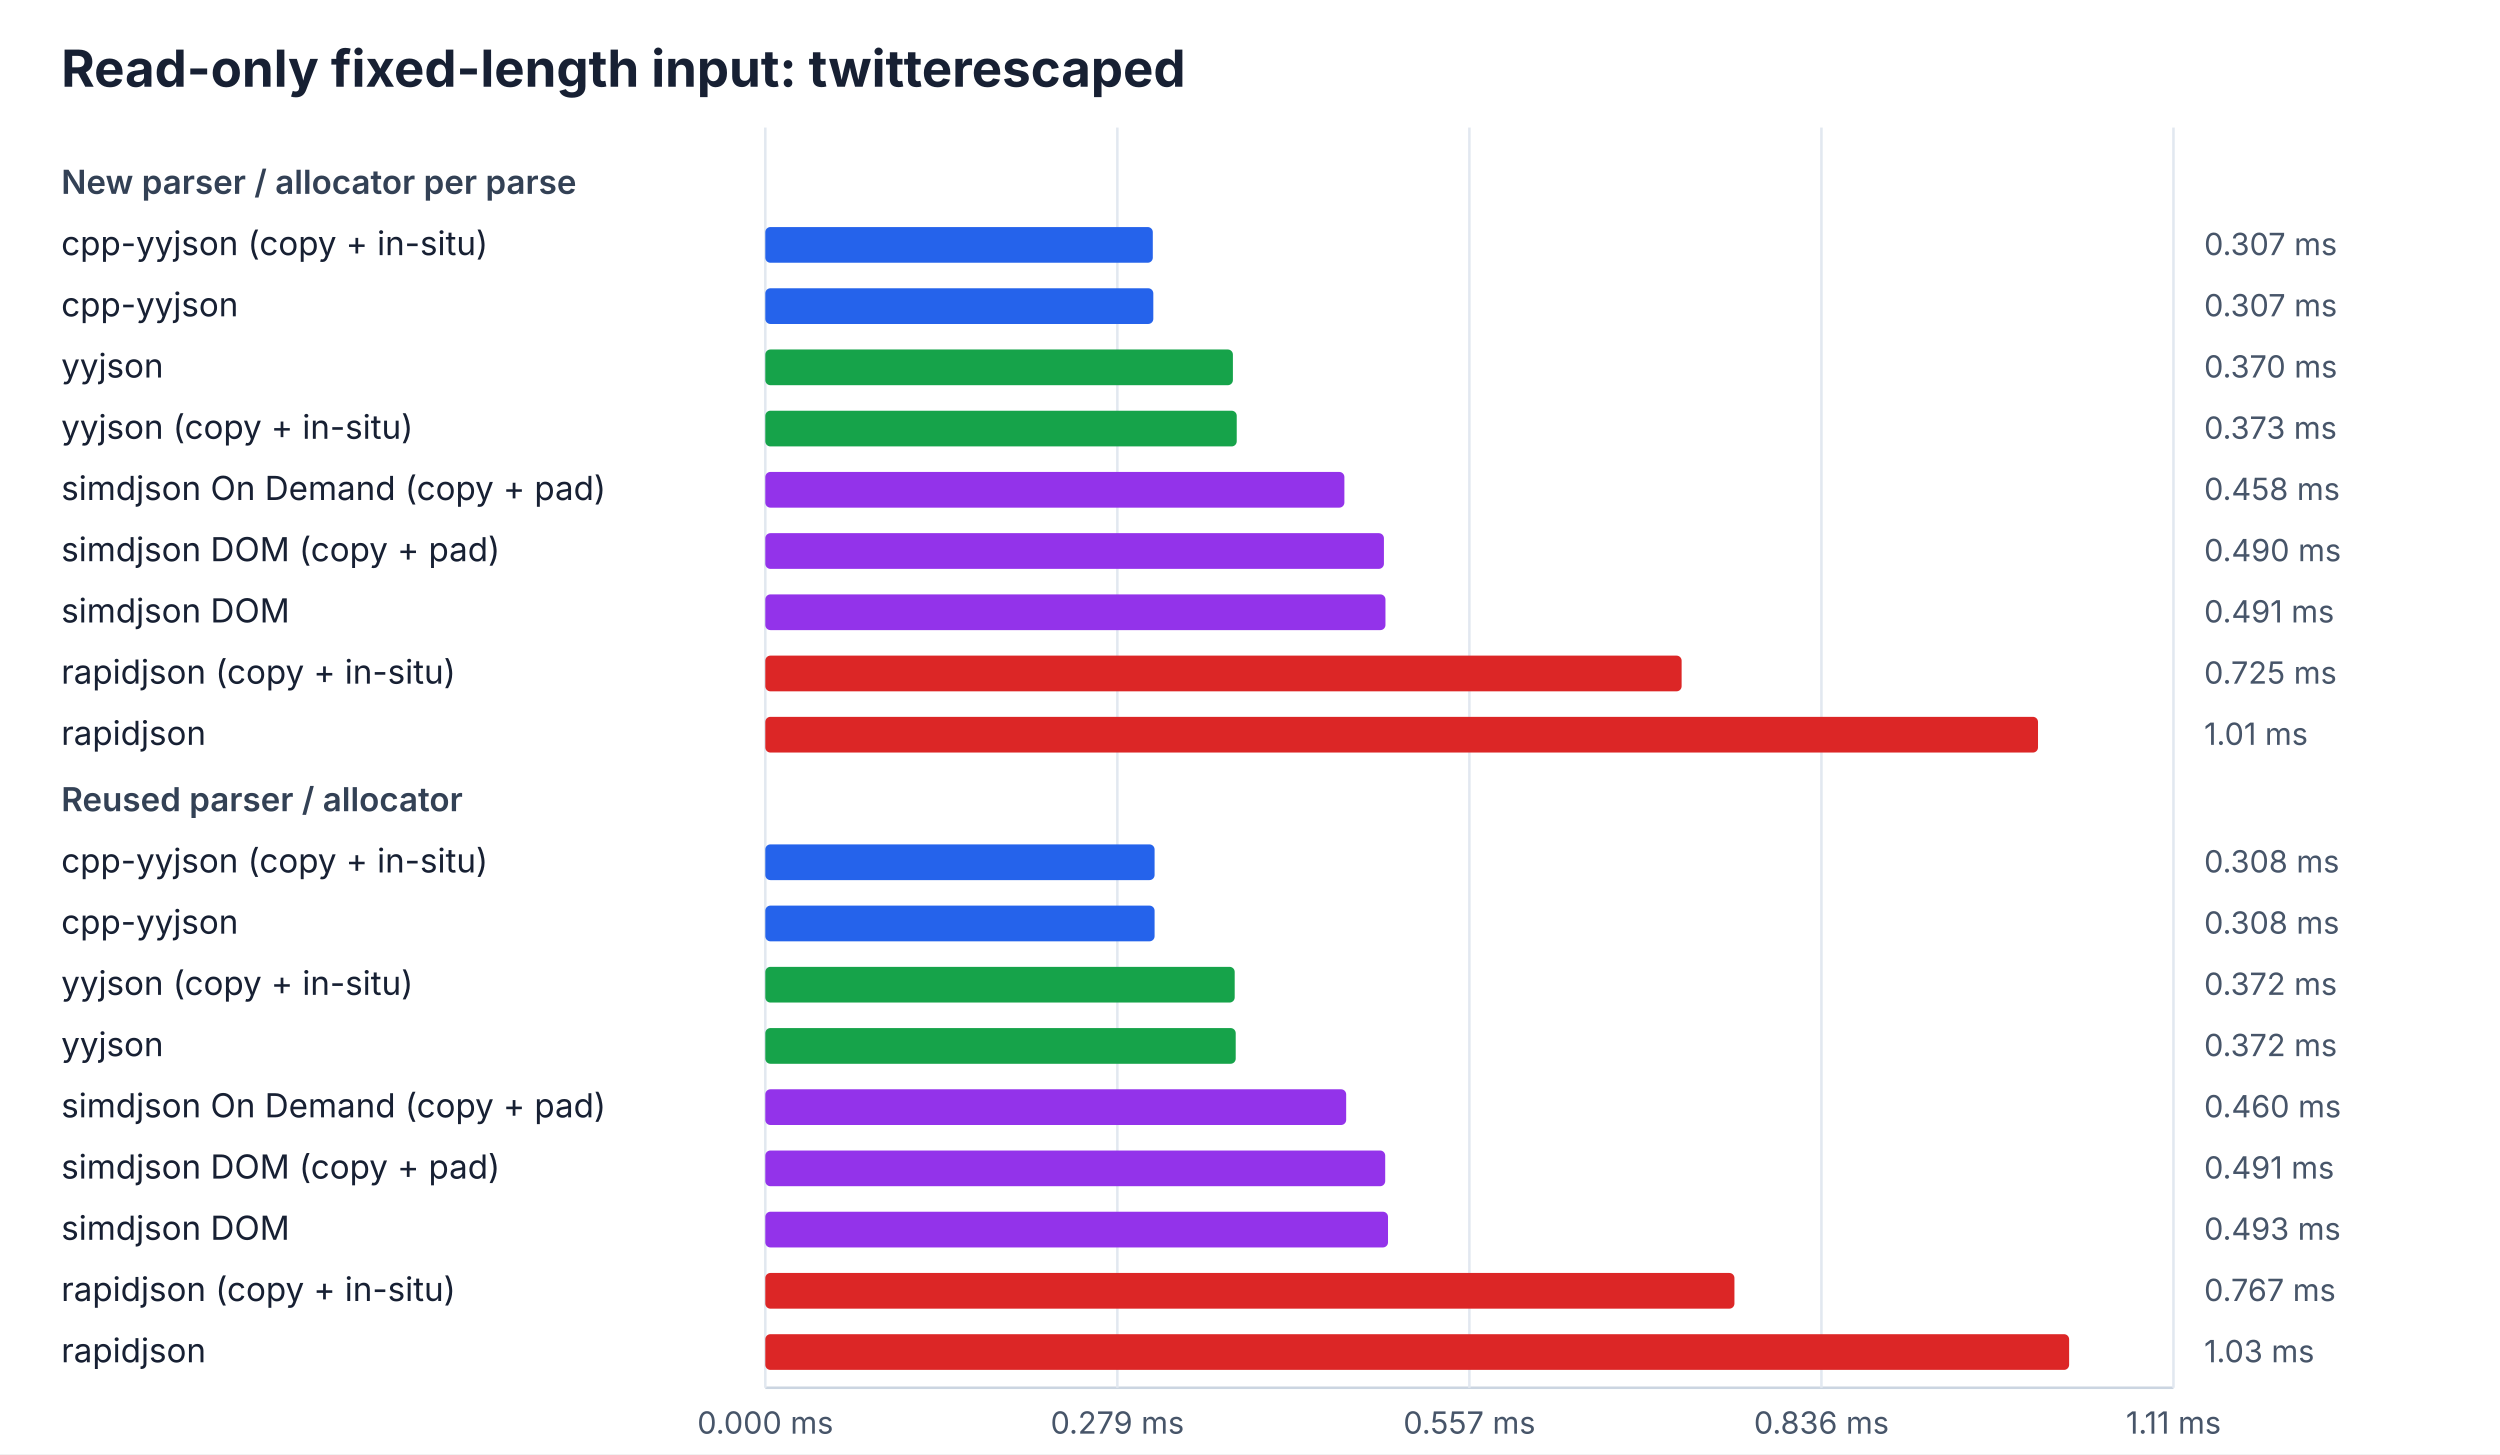
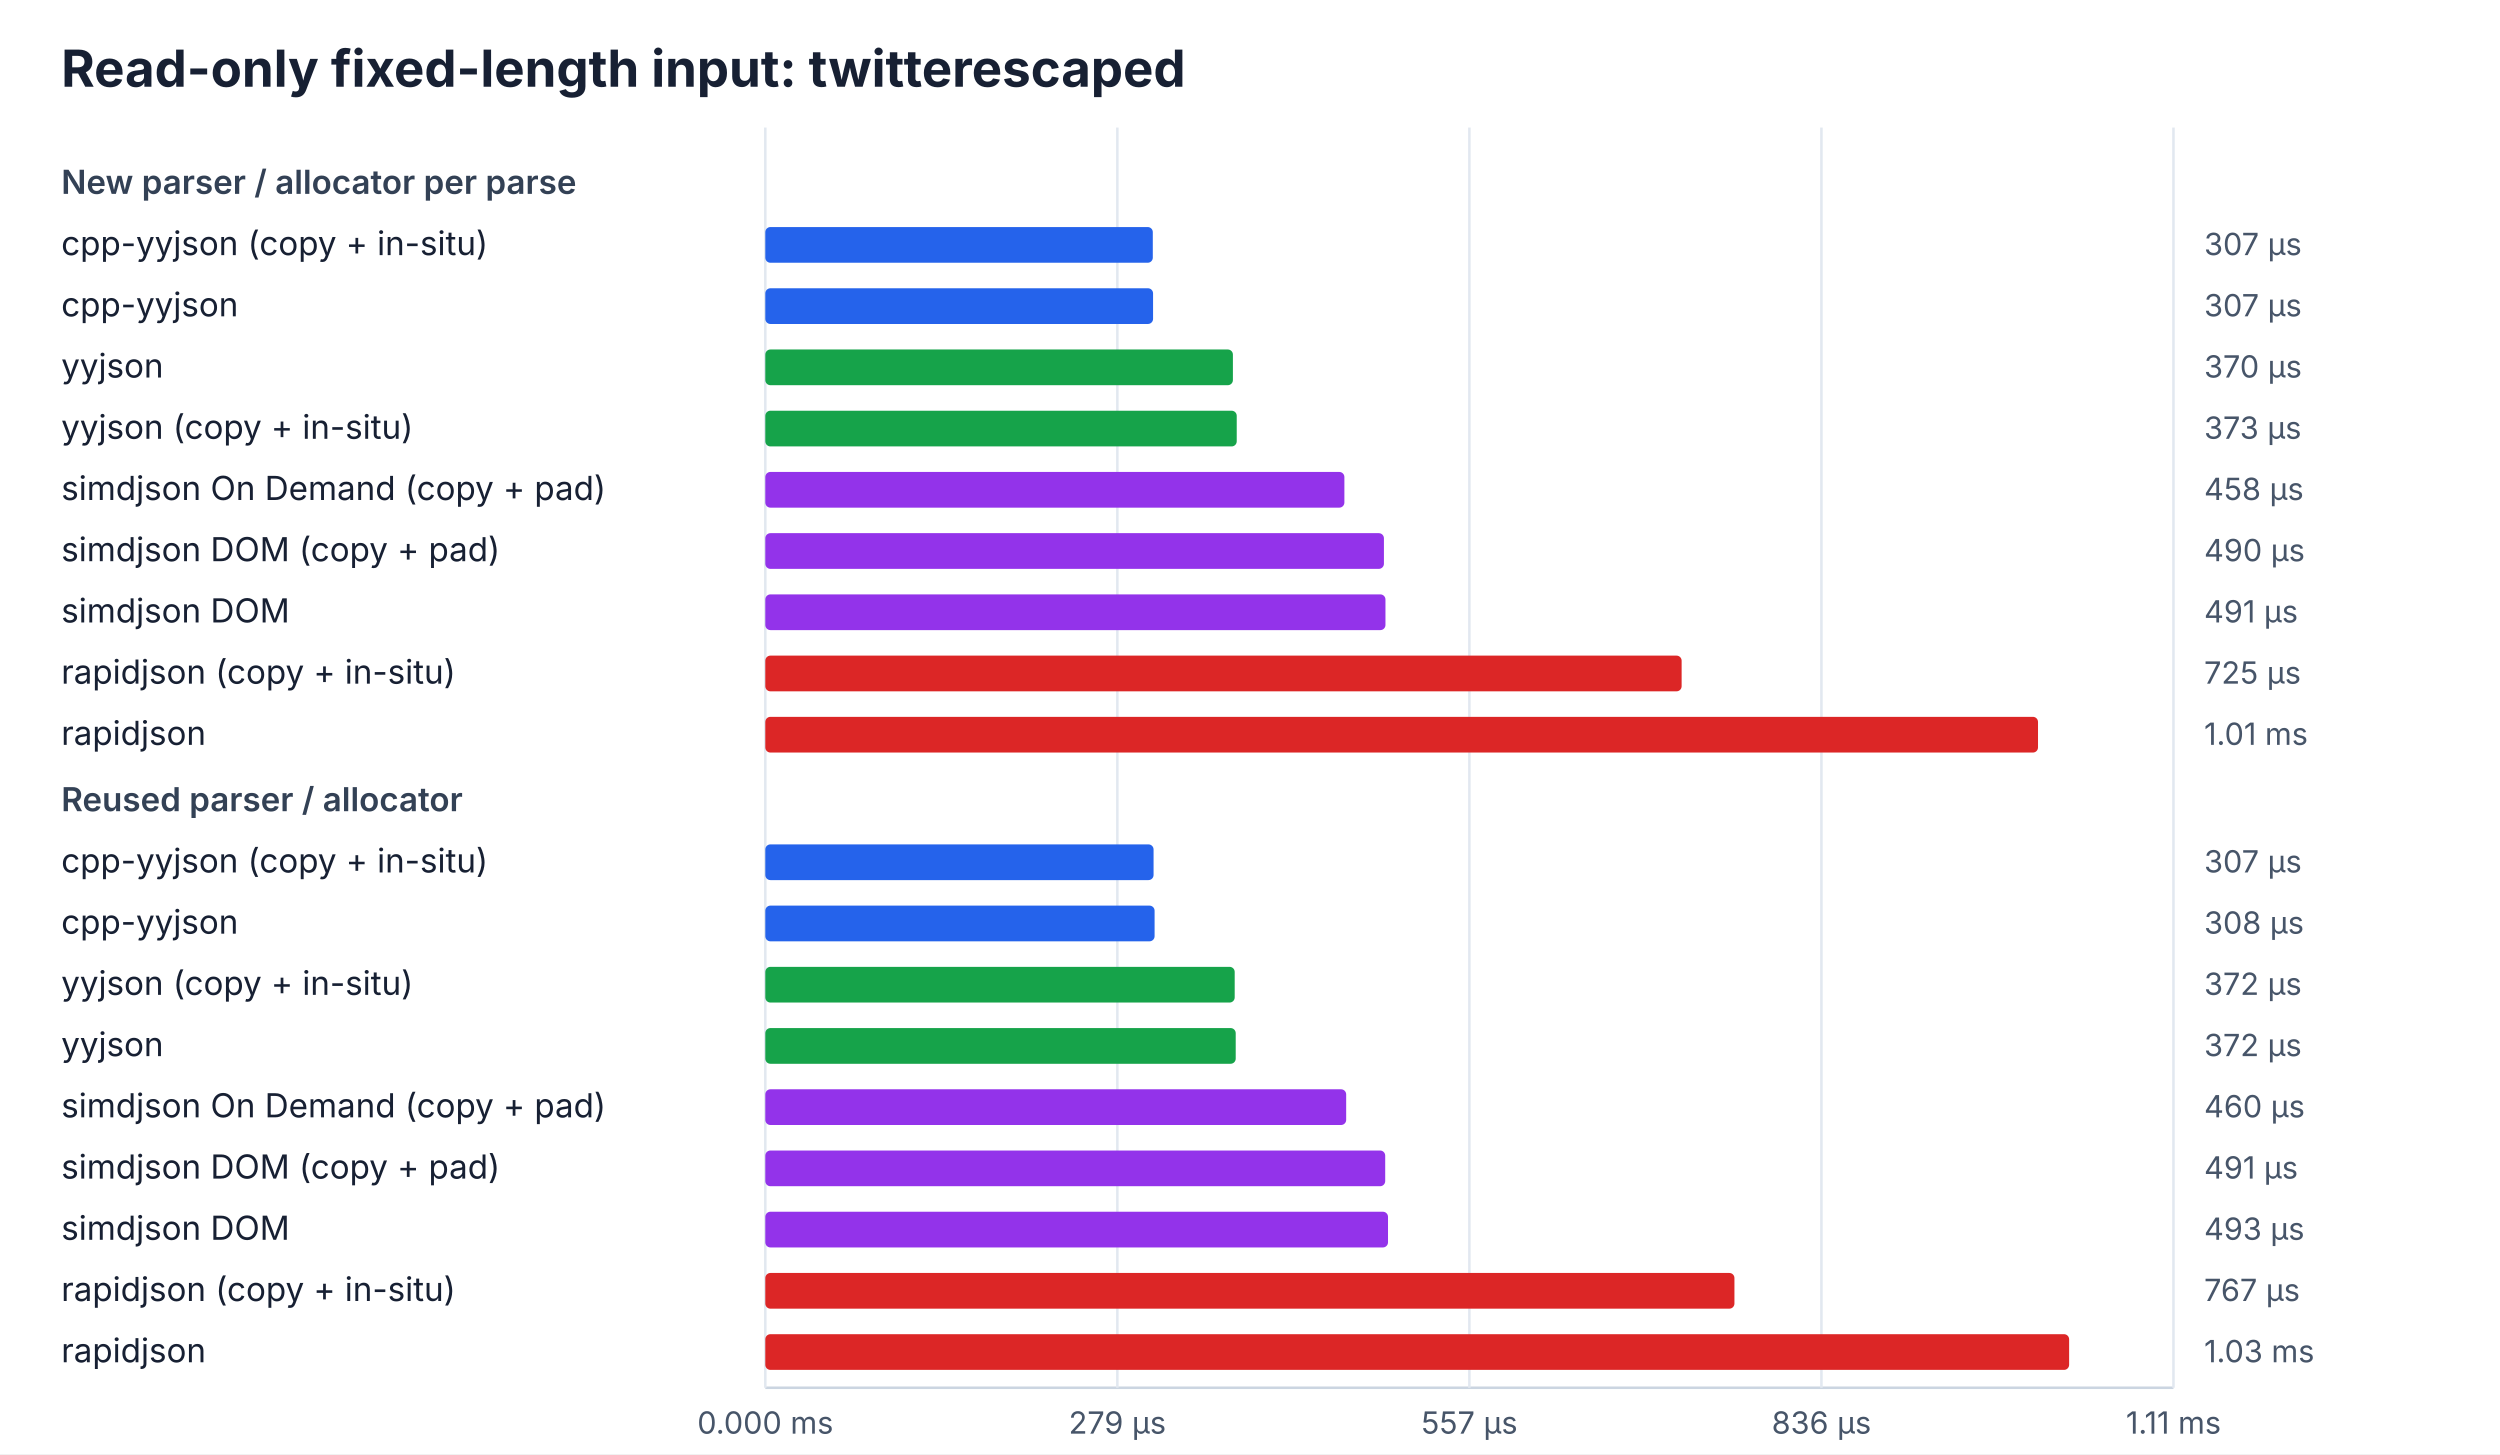
<svg xmlns="http://www.w3.org/2000/svg" width="980" height="570" viewBox="0 0 980 570">
  <rect width="100%" height="100%" fill="#ffffff" />
  <style>text{font-family:ui-sans-serif,system-ui,-apple-system,BlinkMacSystemFont,"Segoe UI",sans-serif;fill:#172033}.title{font-size:20px;font-weight:700}.heading{font-size:13px;font-weight:600;fill:#334155}.label{font-size:13px}.value{font-size:12px;fill:#475569}.axis{stroke:#cbd5e1;stroke-width:1}.grid{stroke:#e2e8f0;stroke-width:1}</style>
  <text x="24" y="34" class="title">Read-only fixed-length input: twitterescaped</text>
  <line x1="300" y1="544" x2="852" y2="544" class="axis" />
  <line x1="300.0" y1="50" x2="300.0" y2="544" class="grid" />
  <text x="300.0" y="562" class="value" text-anchor="middle">0.000 ms</text>
  <line x1="438.0" y1="50" x2="438.0" y2="544" class="grid" />
-   <text x="438.0" y="562" class="value" text-anchor="middle">0.279 ms</text>
+   <text x="438.0" y="562" class="value" text-anchor="middle">279 µs</text>
  <line x1="576.0" y1="50" x2="576.0" y2="544" class="grid" />
-   <text x="576.0" y="562" class="value" text-anchor="middle">0.557 ms</text>
+   <text x="576.0" y="562" class="value" text-anchor="middle">557 µs</text>
  <line x1="714.0" y1="50" x2="714.0" y2="544" class="grid" />
-   <text x="714.0" y="562" class="value" text-anchor="middle">0.836 ms</text>
+   <text x="714.0" y="562" class="value" text-anchor="middle">836 µs</text>
  <line x1="852.0" y1="50" x2="852.0" y2="544" class="grid" />
  <text x="852.0" y="562" class="value" text-anchor="middle">1.11 ms</text>
  <text x="24" y="76" class="heading">New parser / allocator per parse</text>
  <text x="24" y="100" class="label">cpp-yyjson (copy + in-situ)</text>
  <rect x="300" y="89" width="151.9" height="14" rx="2" fill="#2563eb" />
-   <text x="864" y="100" class="value">0.307 ms</text>
+   <text x="864" y="100" class="value">307 µs</text>
  <text x="24" y="124" class="label">cpp-yyjson</text>
-   <rect x="300" y="113" width="152.1" height="14" rx="2" fill="#2563eb" />
-   <text x="864" y="124" class="value">0.307 ms</text>
+   <rect x="300" y="113" width="152.0" height="14" rx="2" fill="#2563eb" />
+   <text x="864" y="124" class="value">307 µs</text>
  <text x="24" y="148" class="label">yyjson</text>
  <rect x="300" y="137" width="183.3" height="14" rx="2" fill="#16a34a" />
-   <text x="864" y="148" class="value">0.370 ms</text>
+   <text x="864" y="148" class="value">370 µs</text>
  <text x="24" y="172" class="label">yyjson (copy + in-situ)</text>
  <rect x="300" y="161" width="184.8" height="14" rx="2" fill="#16a34a" />
-   <text x="864" y="172" class="value">0.373 ms</text>
+   <text x="864" y="172" class="value">373 µs</text>
  <text x="24" y="196" class="label">simdjson On Demand (copy + pad)</text>
  <rect x="300" y="185" width="227.0" height="14" rx="2" fill="#9333ea" />
-   <text x="864" y="196" class="value">0.458 ms</text>
+   <text x="864" y="196" class="value">458 µs</text>
  <text x="24" y="220" class="label">simdjson DOM (copy + pad)</text>
  <rect x="300" y="209" width="242.5" height="14" rx="2" fill="#9333ea" />
-   <text x="864" y="220" class="value">0.490 ms</text>
+   <text x="864" y="220" class="value">490 µs</text>
  <text x="24" y="244" class="label">simdjson DOM</text>
  <rect x="300" y="233" width="243.1" height="14" rx="2" fill="#9333ea" />
-   <text x="864" y="244" class="value">0.491 ms</text>
+   <text x="864" y="244" class="value">491 µs</text>
  <text x="24" y="268" class="label">rapidjson (copy + in-situ)</text>
  <rect x="300" y="257" width="359.2" height="14" rx="2" fill="#dc2626" />
-   <text x="864" y="268" class="value">0.725 ms</text>
+   <text x="864" y="268" class="value">725 µs</text>
  <text x="24" y="292" class="label">rapidjson</text>
  <rect x="300" y="281" width="498.9" height="14" rx="2" fill="#dc2626" />
  <text x="864" y="292" class="value">1.01 ms</text>
  <text x="24" y="318" class="heading">Reused parser / allocator</text>
  <text x="24" y="342" class="label">cpp-yyjson (copy + in-situ)</text>
-   <rect x="300" y="331" width="152.6" height="14" rx="2" fill="#2563eb" />
-   <text x="864" y="342" class="value">0.308 ms</text>
+   <rect x="300" y="331" width="152.2" height="14" rx="2" fill="#2563eb" />
+   <text x="864" y="342" class="value">307 µs</text>
  <text x="24" y="366" class="label">cpp-yyjson</text>
  <rect x="300" y="355" width="152.6" height="14" rx="2" fill="#2563eb" />
-   <text x="864" y="366" class="value">0.308 ms</text>
+   <text x="864" y="366" class="value">308 µs</text>
  <text x="24" y="390" class="label">yyjson (copy + in-situ)</text>
  <rect x="300" y="379" width="184.0" height="14" rx="2" fill="#16a34a" />
-   <text x="864" y="390" class="value">0.372 ms</text>
+   <text x="864" y="390" class="value">372 µs</text>
  <text x="24" y="414" class="label">yyjson</text>
  <rect x="300" y="403" width="184.4" height="14" rx="2" fill="#16a34a" />
-   <text x="864" y="414" class="value">0.372 ms</text>
+   <text x="864" y="414" class="value">372 µs</text>
  <text x="24" y="438" class="label">simdjson On Demand (copy + pad)</text>
  <rect x="300" y="427" width="227.7" height="14" rx="2" fill="#9333ea" />
-   <text x="864" y="438" class="value">0.460 ms</text>
+   <text x="864" y="438" class="value">460 µs</text>
  <text x="24" y="462" class="label">simdjson DOM (copy + pad)</text>
  <rect x="300" y="451" width="243.0" height="14" rx="2" fill="#9333ea" />
-   <text x="864" y="462" class="value">0.491 ms</text>
+   <text x="864" y="462" class="value">491 µs</text>
  <text x="24" y="486" class="label">simdjson DOM</text>
  <rect x="300" y="475" width="244.1" height="14" rx="2" fill="#9333ea" />
-   <text x="864" y="486" class="value">0.493 ms</text>
+   <text x="864" y="486" class="value">493 µs</text>
  <text x="24" y="510" class="label">rapidjson (copy + in-situ)</text>
  <rect x="300" y="499" width="379.9" height="14" rx="2" fill="#dc2626" />
-   <text x="864" y="510" class="value">0.767 ms</text>
+   <text x="864" y="510" class="value">767 µs</text>
  <text x="24" y="534" class="label">rapidjson</text>
  <rect x="300" y="523" width="511.1" height="14" rx="2" fill="#dc2626" />
  <text x="864" y="534" class="value">1.03 ms</text>
</svg>
